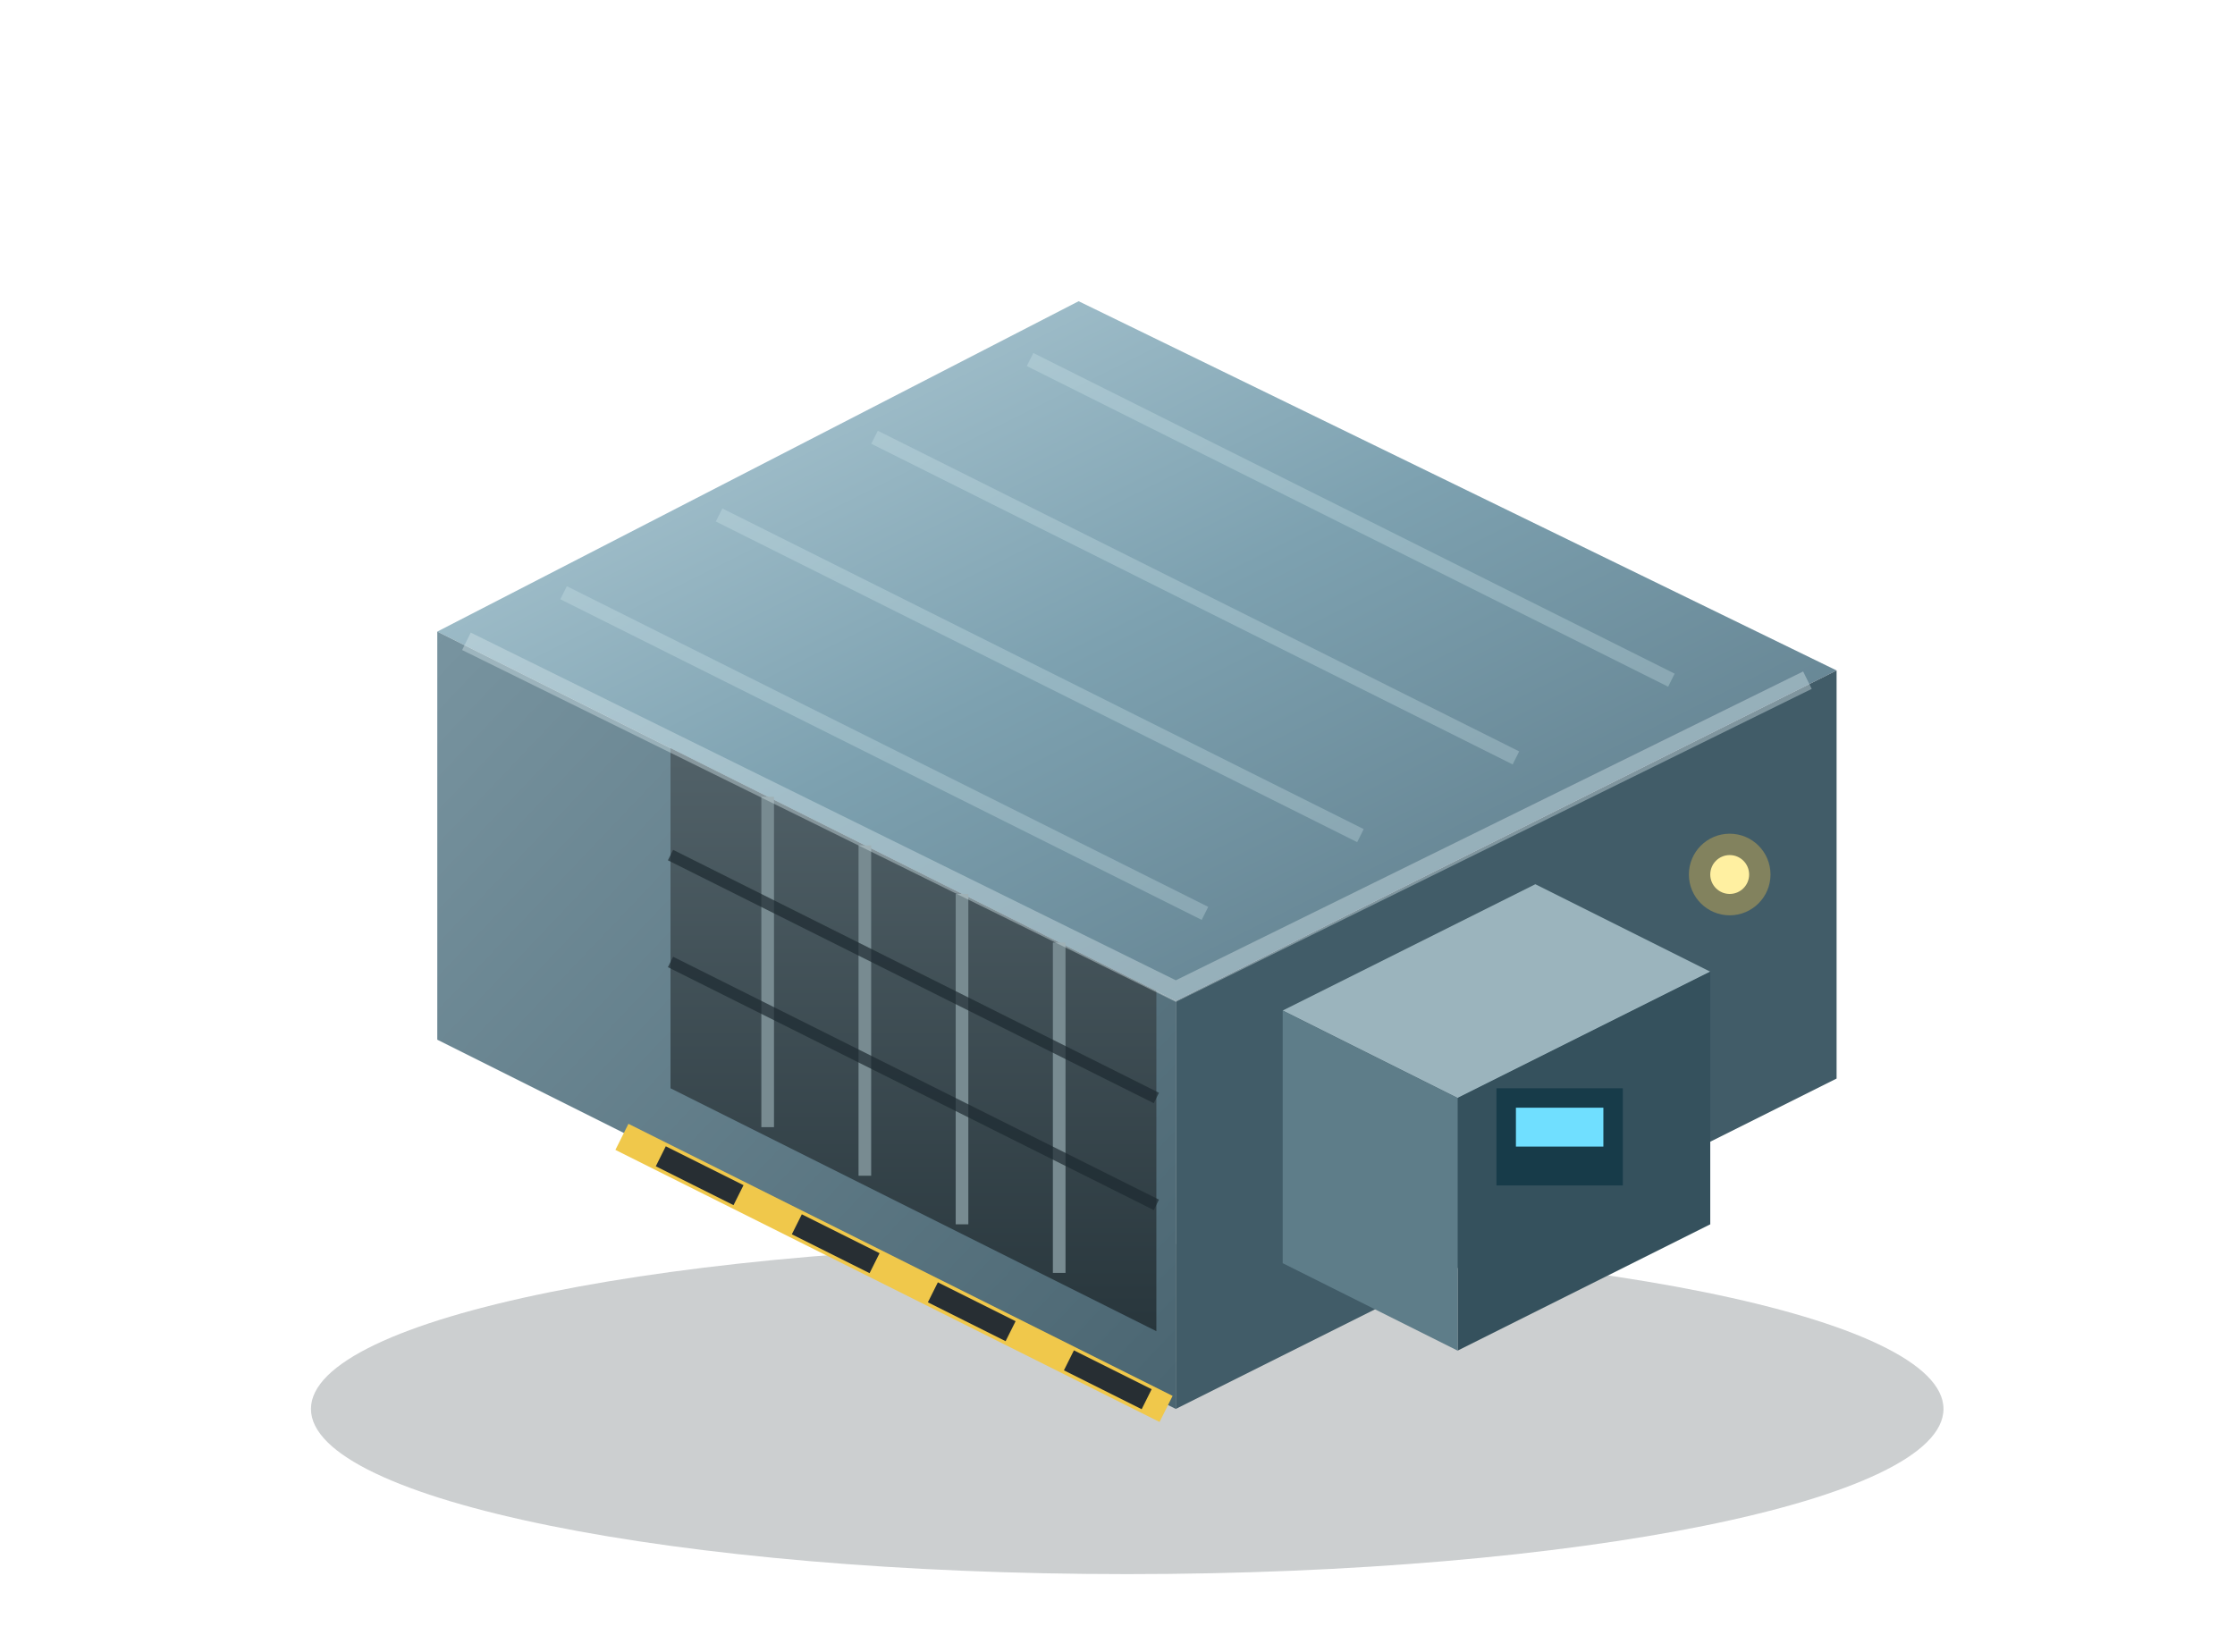
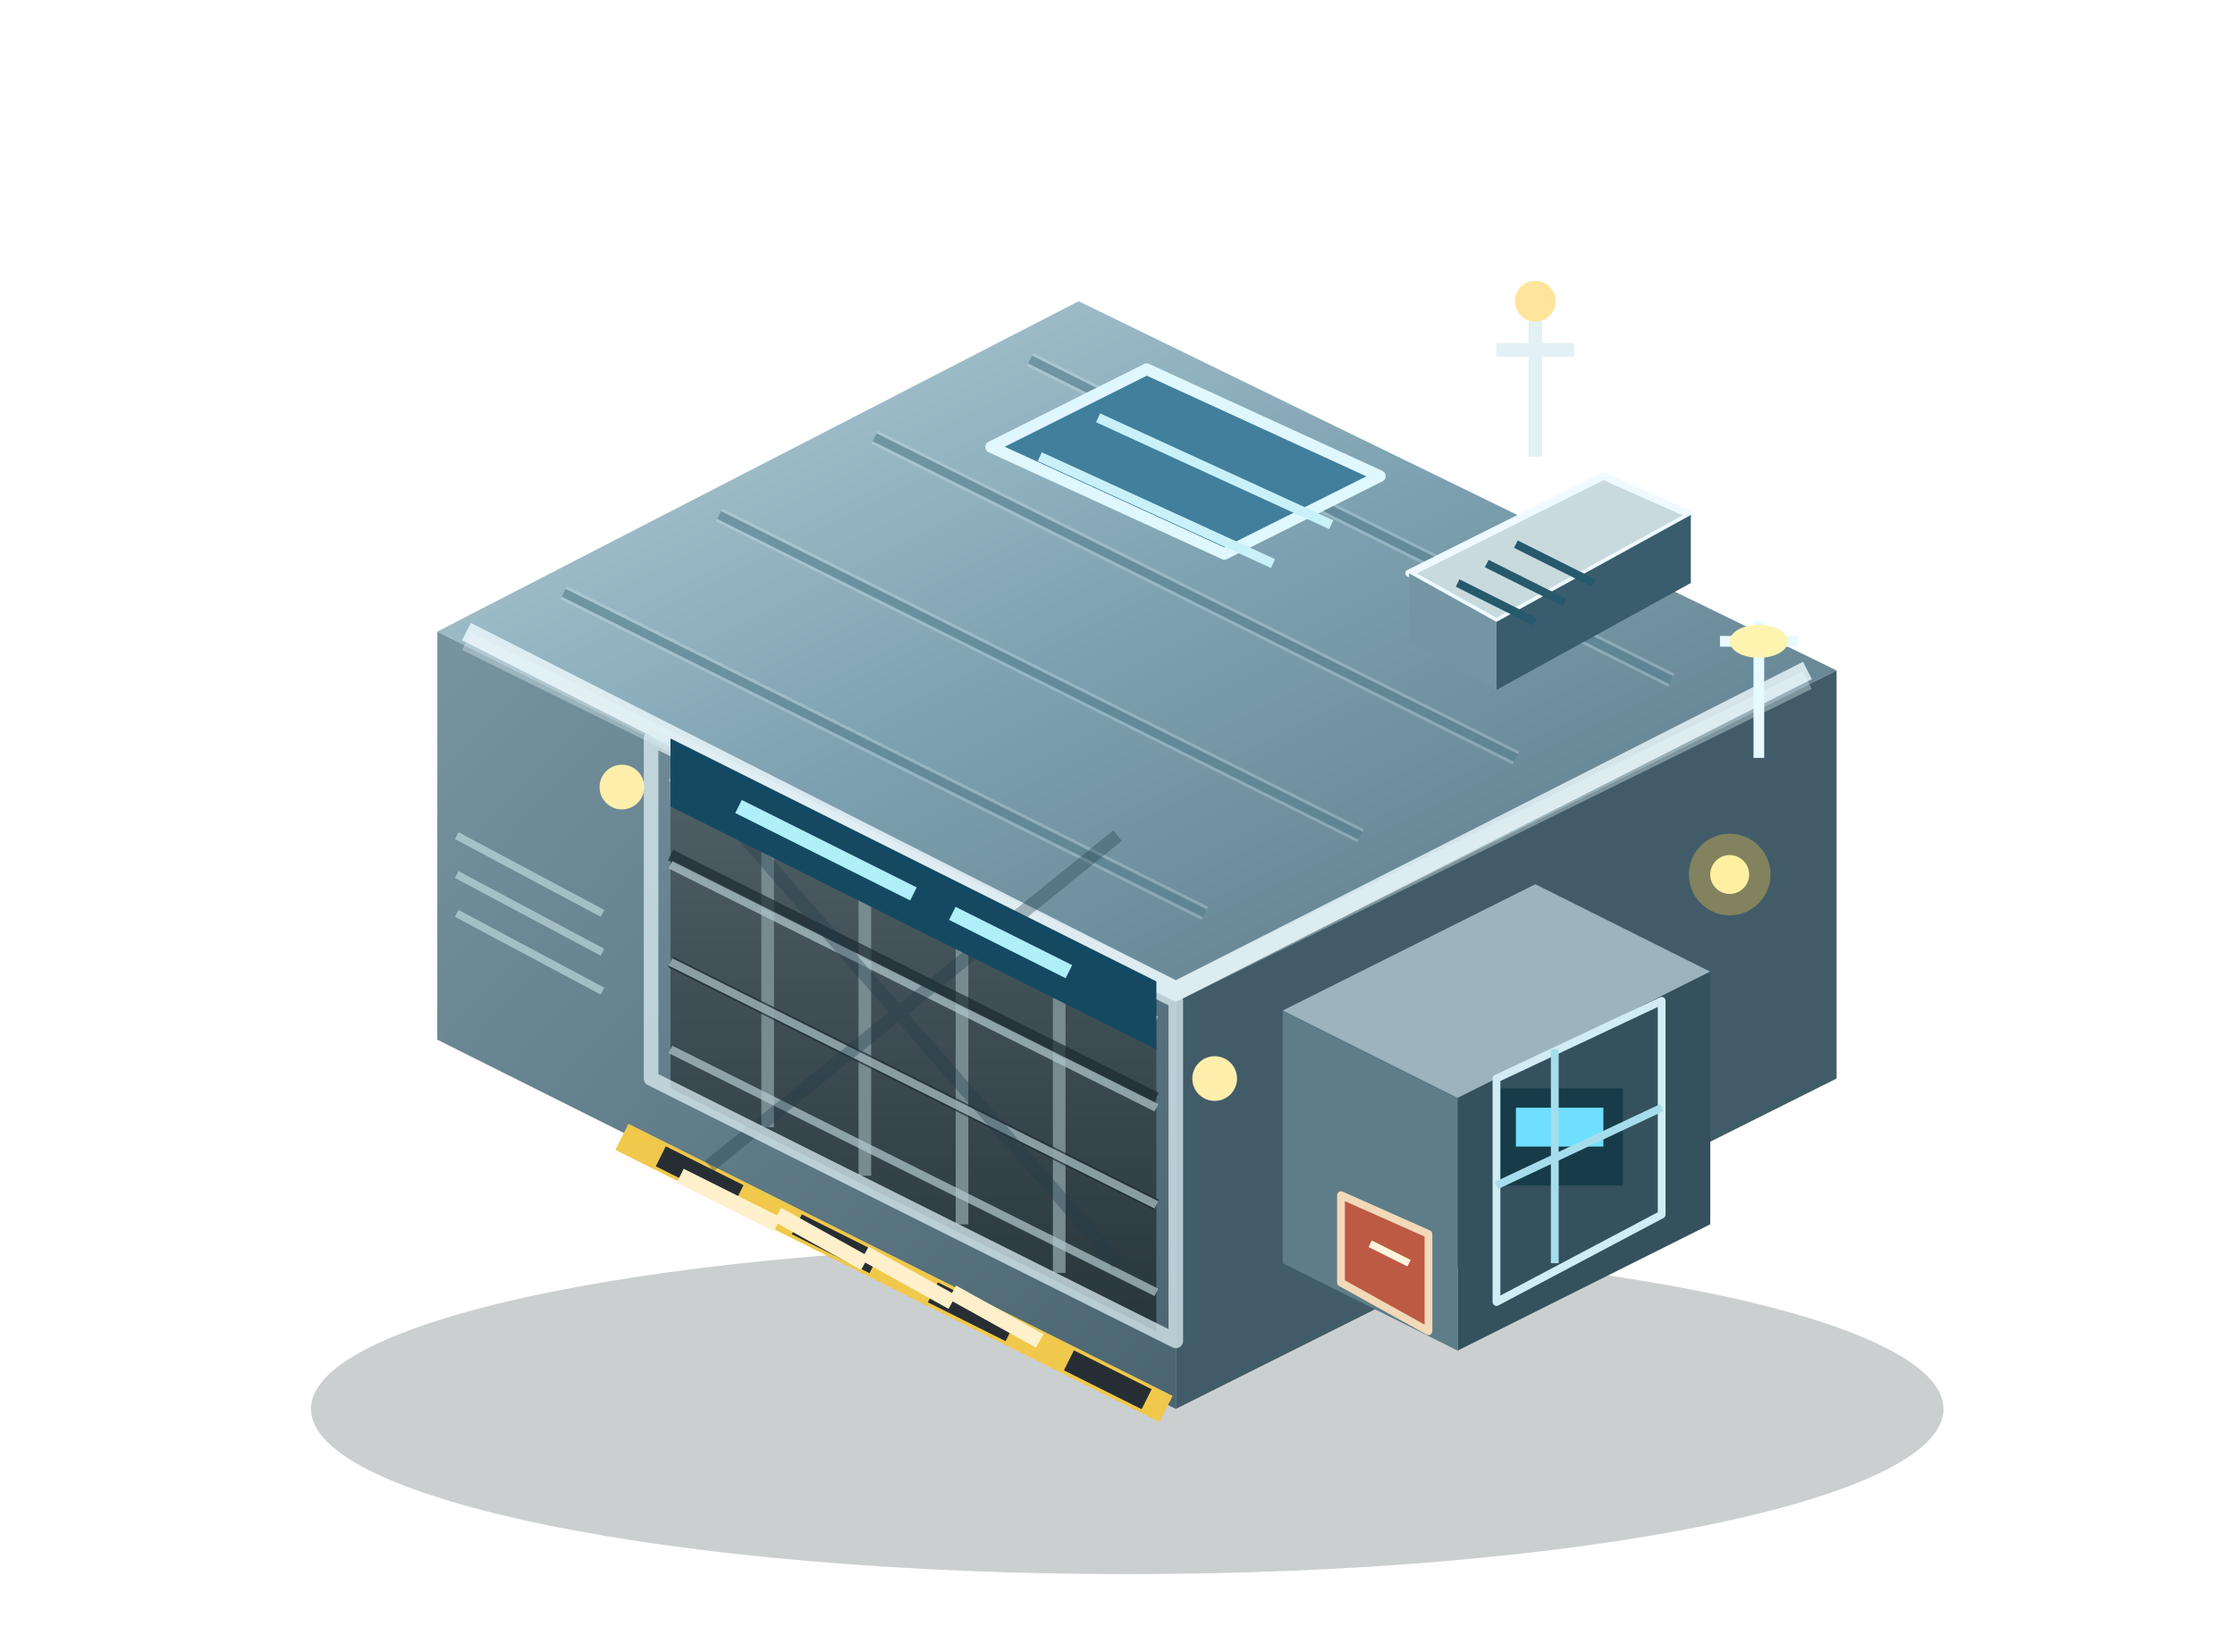
<svg xmlns="http://www.w3.org/2000/svg" width="230" height="170" viewBox="0 0 230 170">
  <defs>
    <linearGradient id="roof" x1="0" y1="0" x2="1" y2="1">
      <stop offset="0" stop-color="#b8d2dc" />
      <stop offset=".48" stop-color="#7da1b0" />
      <stop offset="1" stop-color="#587482" />
    </linearGradient>
    <linearGradient id="wallL" x1="0" y1="0" x2="1" y2="1">
      <stop offset="0" stop-color="#7894a0" />
      <stop offset="1" stop-color="#4a6571" />
    </linearGradient>
    <linearGradient id="door" x1="0" y1="0" x2="0" y2="1">
      <stop offset="0" stop-color="#526269" />
      <stop offset="1" stop-color="#28363c" />
    </linearGradient>
  </defs>
  <ellipse cx="116" cy="145" rx="84" ry="17" fill="#17242a" opacity=".22" />
  <polygon points="45,65 111,31 189,69 121,103" fill="url(#roof)" />
  <polygon points="45,65 121,103 121,145 45,107" fill="url(#wallL)" />
  <polygon points="121,103 189,69 189,111 121,145" fill="#415c68" />
  <polygon points="69,77 119,102 119,137 69,112" fill="url(#door)" />
  <path d="M79 82v34M89 87v34M99 92v34M109 97v34" stroke="#788b91" stroke-width="1.3" />
  <path d="M69 88l50 25M69 99l50 25" stroke="#1d2a30" stroke-width="1.2" opacity=".7" />
  <path d="M58 61l66 33M74 53l66 33M90 45l66 33M106 37l66 33" stroke="#d9ebef" stroke-opacity=".28" stroke-width="1.5" />
  <path d="M48 66l73 36 65-32" fill="none" stroke="#d4e5e9" stroke-width="2" opacity=".42" />
  <polygon points="132,104 158,91 176,100 150,113" fill="#9bb4bd" />
  <polygon points="150,113 176,100 176,126 150,139" fill="#35515d" />
  <polygon points="132,104 150,113 150,139 132,130" fill="#5e7d89" />
  <rect x="154" y="112" width="13" height="10" fill="#173b49" />
  <rect x="156" y="114" width="9" height="4" fill="#70dfff" />
  <path d="M64 117l56 28" stroke="#f0c84b" stroke-width="3" />
  <path d="M68 119l8 4M82 126l8 4M96 133l8 4M110 140l8 4" stroke="#272e33" stroke-width="2.3" />
  <circle cx="178" cy="90" r="4.2" fill="#ffca48" opacity=".34" />
  <circle cx="178" cy="90" r="2" fill="#fff0a1" />
+   <g id="hangar-detail-v4" stroke-linejoin="round">
+     <path d="M48 65l73 37 65-33" fill="none" stroke="#f0fbff" stroke-width="2" opacity=".79" />
+     <path d="M58 61l66 33M74 53l66 33M90 45l66 33M106 37l66 33" fill="none" stroke="#305e70" stroke-width=".9" opacity=".48" />
+     <polygon points="102,46 126,57 142,49 118,38" fill="#417f9c" stroke="#dff8ff" stroke-width="1.2" />
+     <path d="M107 47l24 11m-18-15l24 11" stroke="#c9f1f9" stroke-width="1" />
+     <polygon points="145,59 165,49 174,53 154,64" fill="#c8dade" stroke="#eefaff" stroke-width=".75" />
+     <polygon points="154,64 174,53 174,60 154,71" fill="#395d6d" />
+     <polygon points="145,59 154,64 154,71 145,66" fill="#7496a4" />
+     <path d="M150 60l8 4m-5-6l8 4m-5-6l8 4" stroke="#27596c" stroke-width=".85" />
+     <path d="M158 47V33m-4 3h8" fill="none" stroke="#e3f0f5" stroke-width="1.4" />
+     <circle cx="158" cy="31" r="2.1" fill="#ffe49b" />
+     <path d="M69 80l50 25m-50-16l50 25m-50-15l50 25m-50-16l50 25" stroke="#b3cbd0" stroke-width=".85" opacity=".7" />
+     <path d="M73 82l42 48m0-44l-42 34" stroke="#1e3945" stroke-width="1.4" opacity=".33" />
+     <path d="M67 76l54 27v35l-54-27z" stroke="#dbeef3" stroke-width="1.5" fill="none" opacity=".75" />
+     <path d="M69 76l50 25v7L69 83z" fill="#154962" />
+     <path d="M76 83l18 9m4 2l12 6" stroke="#b0effa" stroke-width="1.5" />
+     <circle cx="64" cy="81" r="2.3" fill="#ffefac" />
+     <circle cx="125" cy="111" r="2.3" fill="#ffefac" />
+     <path d="M154 111l17-8v22l-17 9z" fill="none" stroke="#d1ecf5" stroke-width=".8" />
+     <path d="M160 108v22m-6-8l17-8" stroke="#a5ddec" stroke-width=".8" />
+     <path d="M70 121l10 5m0-1l9 5m0-1l9 5m0-1l9 5" stroke="#fef0cb" stroke-width="1.6" />
+     <path d="M138 123l9 4v10l-9-5z" fill="#bc5a43" stroke="#f2d9b8" stroke-width=".8" />
+     <path d="M141 128l4 2" stroke="#fff5dc" stroke-width=".75" />
+     <path d="M181 78V64m-4 2h8" stroke="#e7faff" stroke-width="1.1" />
+     <ellipse cx="181" cy="66" rx="3" ry="1.7" fill="#fff4af" />
+     <path d="M47 86l15 8m-15-4l15 8m-15-4l15 8" stroke="#c1dbe0" opacity=".65" stroke-width=".8" />
+   </g>
</svg>
